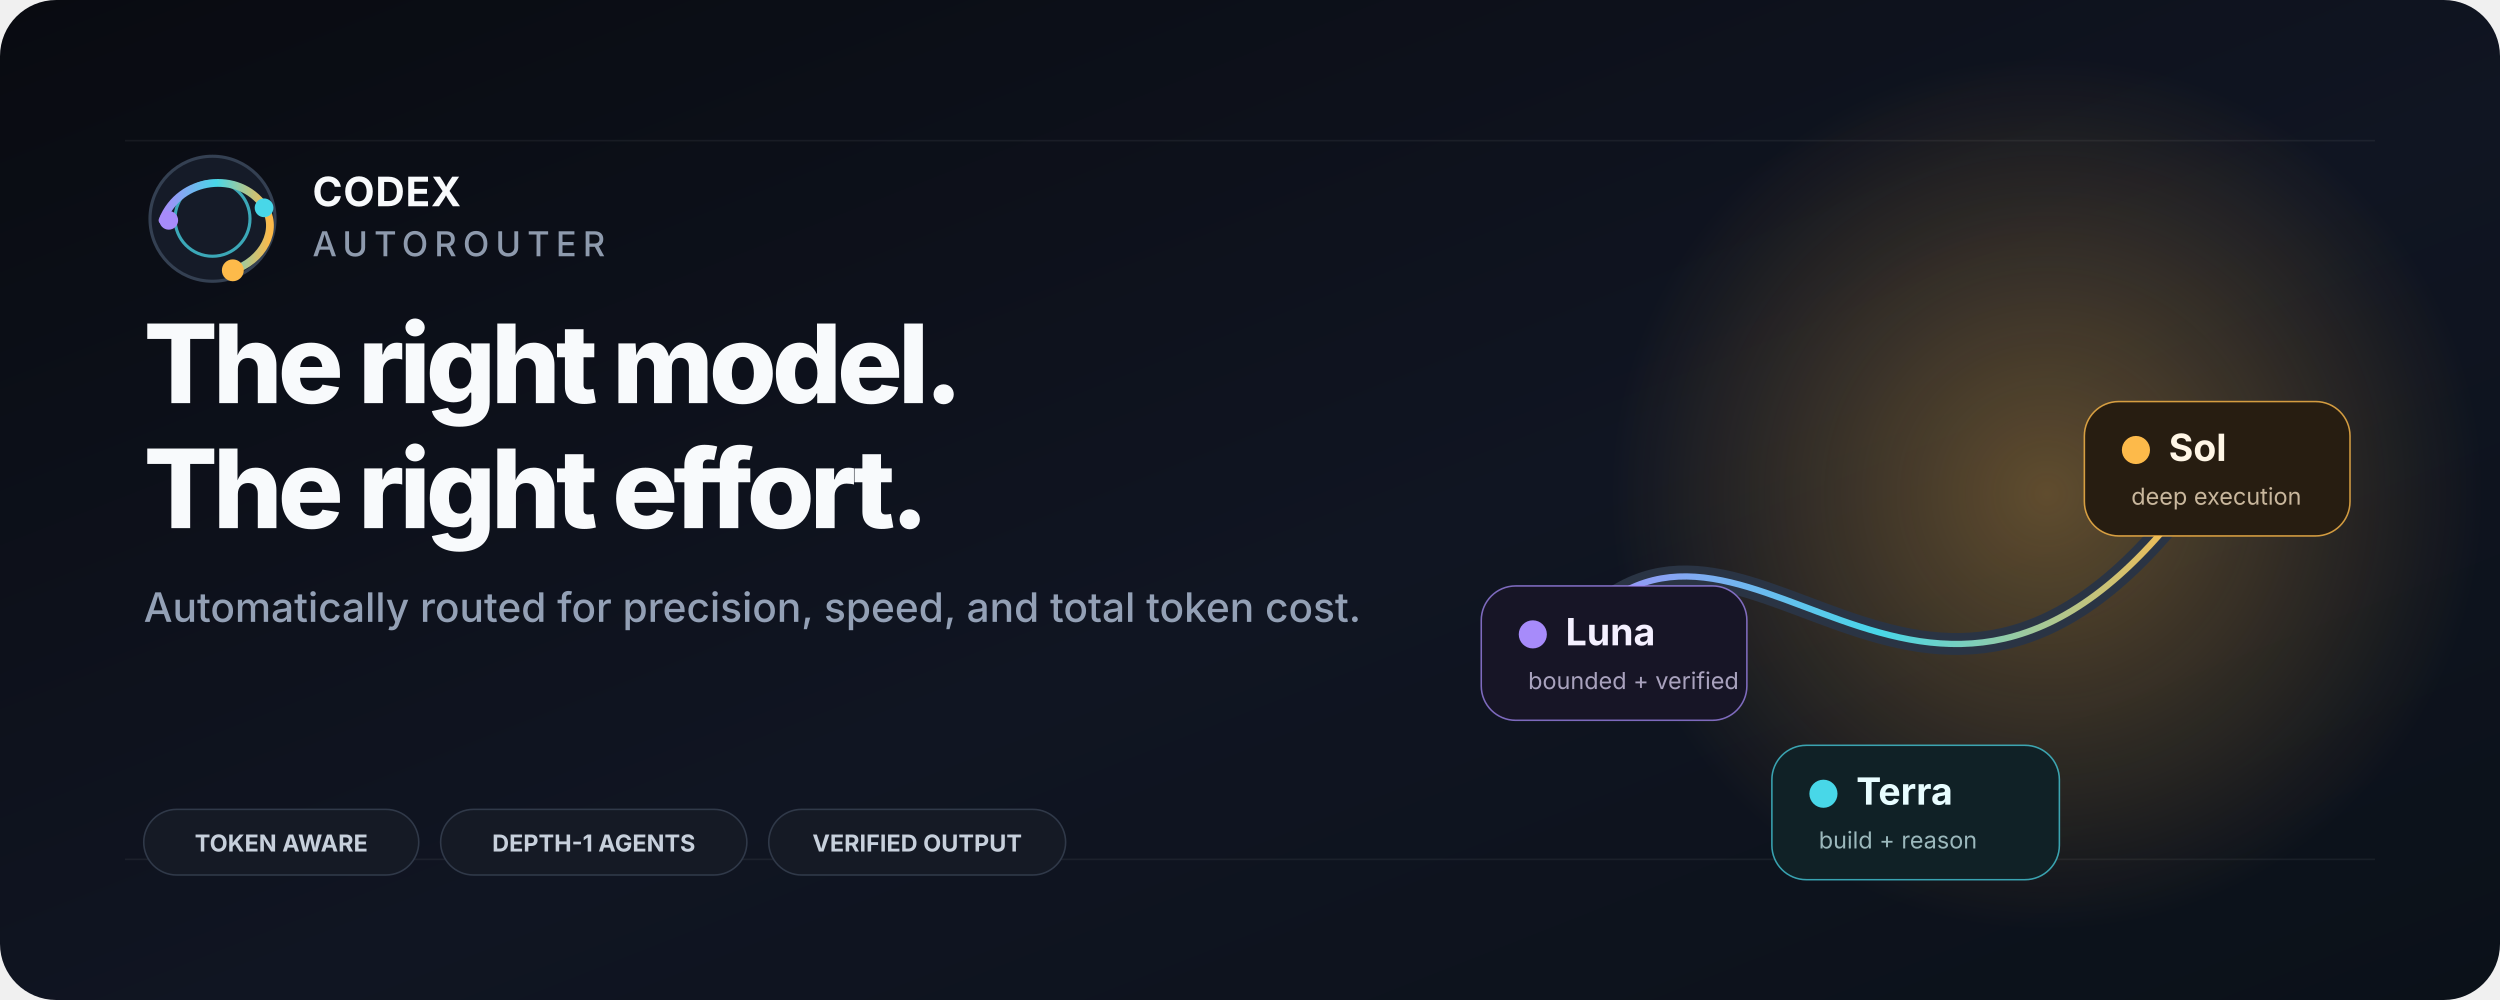
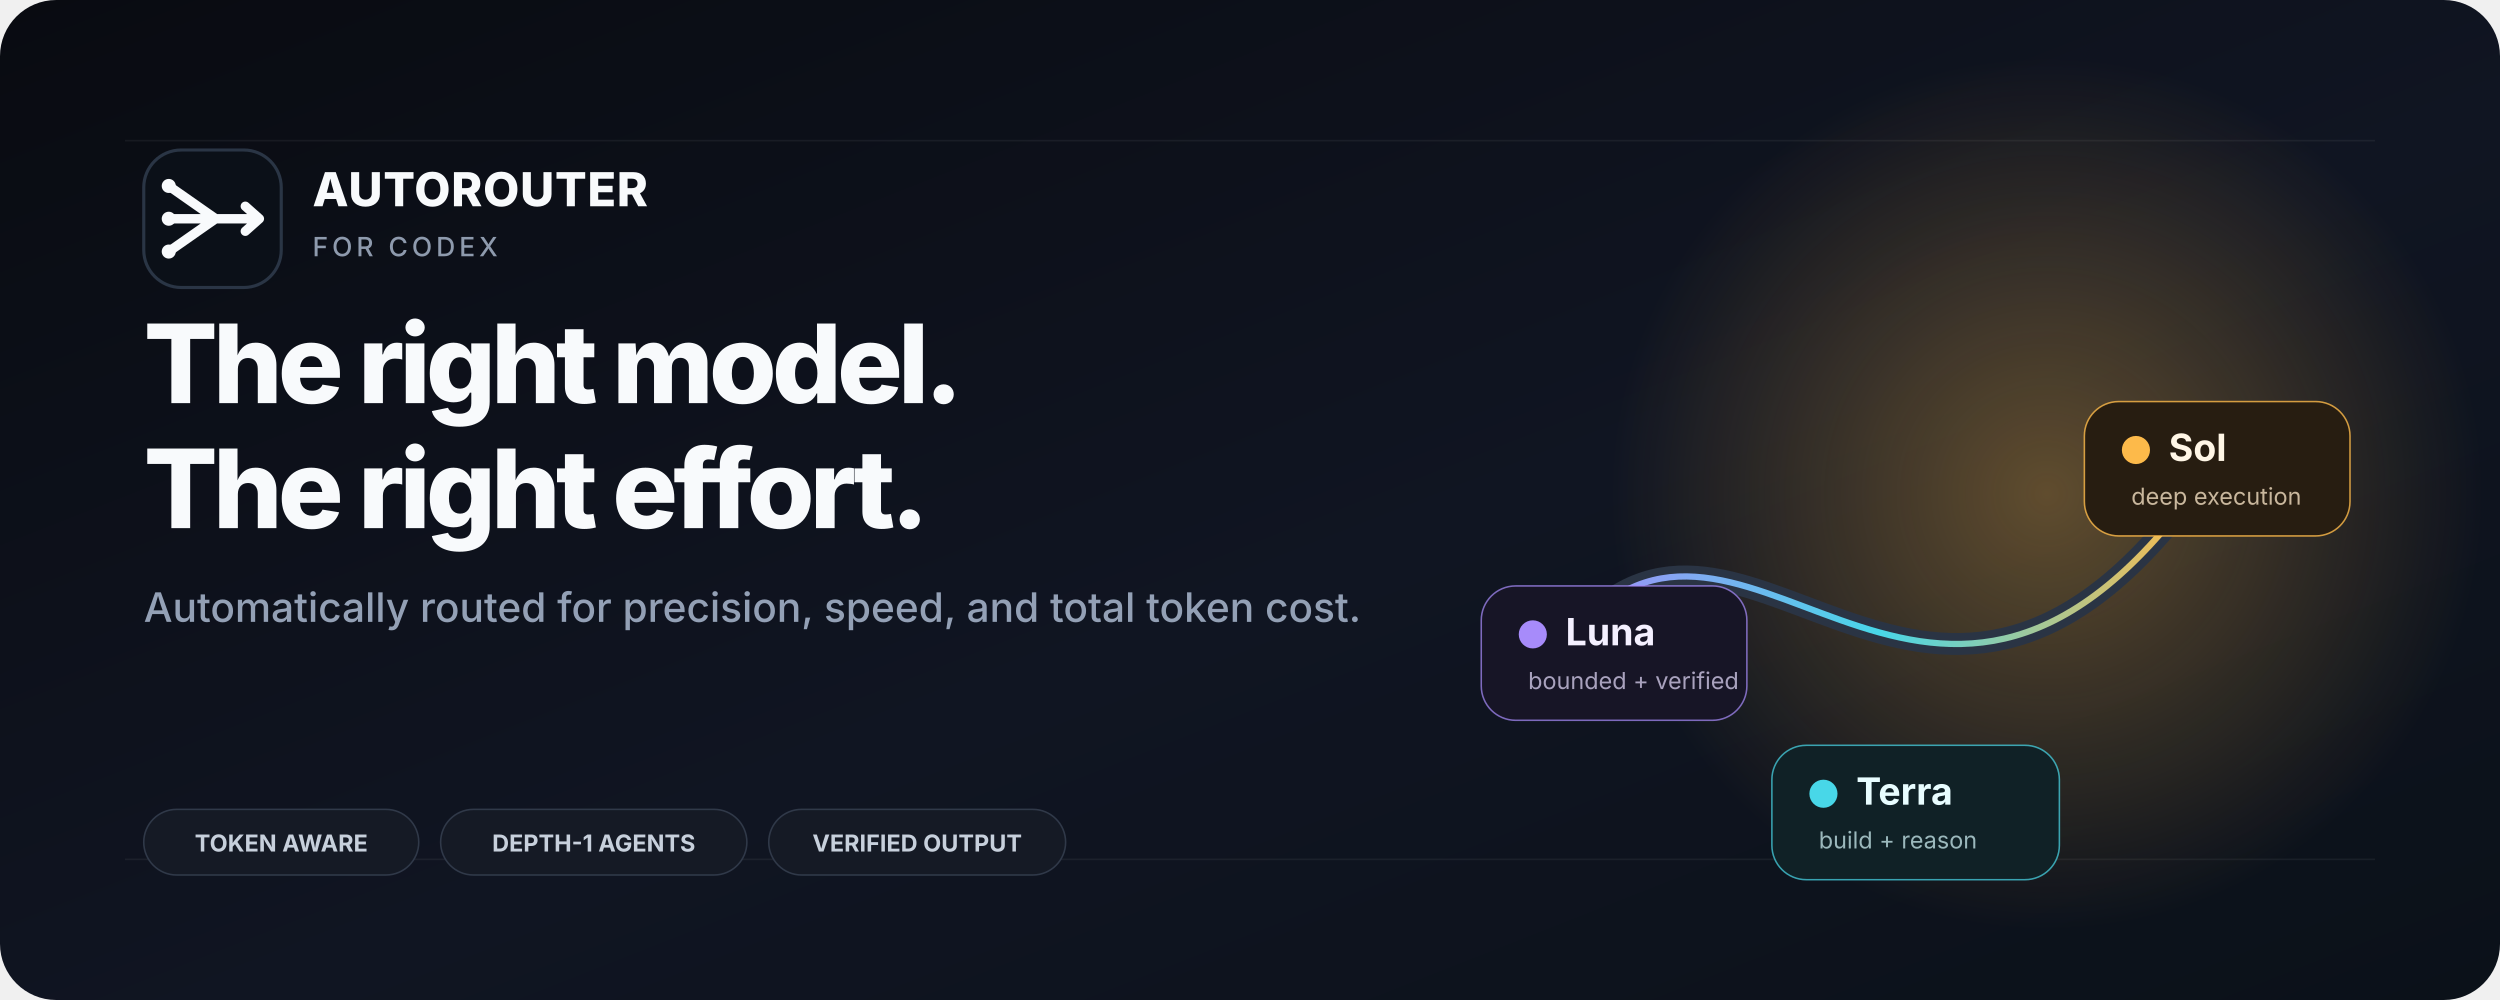
<svg xmlns="http://www.w3.org/2000/svg" width="1600" height="640" viewBox="0 0 1600 640" role="img" aria-labelledby="title desc">
  <defs>
    <linearGradient id="bg" x1="0" y1="0" x2="1" y2="1">
      <stop offset="0" stop-color="#090B11" />
      <stop offset="0.55" stop-color="#101522" />
      <stop offset="1" stop-color="#0B1119" />
    </linearGradient>
    <radialGradient id="solGlow">
      <stop offset="0" stop-color="#FDBA4A" stop-opacity="0.34" />
      <stop offset="1" stop-color="#FDBA4A" stop-opacity="0" />
    </radialGradient>
    <linearGradient id="route" x1="0" y1="0" x2="1" y2="0">
      <stop offset="0" stop-color="#A78BFA" />
      <stop offset="0.5" stop-color="#48D7E8" />
      <stop offset="1" stop-color="#FDBA4A" />
    </linearGradient>
  </defs>
  <rect width="1600" height="640" rx="36" fill="url(#bg)" />
  <path d="M80 90H1520M80 550H1520" stroke="#FFFFFF" stroke-opacity="0.055" />
  <circle cx="1310" cy="316" r="280" fill="url(#solGlow)" />
  <g transform="translate(90 94)">
    <g aria-label="Autorouter mark">
-       <circle cx="46" cy="46" r="40" fill="#151B28" stroke="#344052" stroke-width="2" />
-       <circle cx="46" cy="46" r="24" fill="none" stroke="#48D7E8" stroke-opacity="0.75" stroke-width="2" />
-       <path d="M14 47C25 19 63 15 79 38C89 53 78 73 59 79" fill="none" stroke="url(#route)" stroke-width="5" stroke-linecap="round" />
-       <circle cx="18" cy="47" r="6" fill="#A78BFA" />
-       <circle cx="79" cy="39" r="6" fill="#48D7E8" />
-       <circle cx="59" cy="79" r="7" fill="#FDBA4A" />
+       <rect x="2" y="2" width="88" height="88" rx="24" fill="#0B1018" stroke="#2A3545" stroke-width="2" />
+       <path d="M18 25L48 46M18 46H48M18 67L48 46M45 46H76M67 38L76 46L67 54" fill="none" stroke="#F8FAFC" stroke-width="6" stroke-linecap="round" stroke-linejoin="round" />
+       <circle cx="18" cy="25" r="4.5" fill="#F8FAFC" />
+       <circle cx="18" cy="46" r="4.5" fill="#F8FAFC" />
+       <circle cx="18" cy="67" r="4.5" fill="#F8FAFC" />
    </g>
-     <text x="110" y="38" fill="#F8FAFC" font-family="Inter, ui-sans-serif, system-ui, sans-serif" font-size="26" font-weight="700" letter-spacing="0.5">CODEX</text>
-     <text x="110" y="70" fill="#8E9AAD" font-family="Inter, ui-sans-serif, system-ui, sans-serif" font-size="22" font-weight="500" letter-spacing="4">AUTOROUTER</text>
+     <text x="110" y="38" fill="#F8FAFC" font-family="Inter, ui-sans-serif, system-ui, sans-serif" font-size="30" font-weight="760" letter-spacing="0.5">AUTOROUTER</text>
+     <text x="110" y="70" fill="#8E9AAD" font-family="Inter, ui-sans-serif, system-ui, sans-serif" font-size="17" font-weight="500" letter-spacing="2.5">FOR CODEX</text>
  </g>
  <g transform="translate(92 258)" font-family="Inter, ui-sans-serif, system-ui, sans-serif">
    <text x="0" y="0" fill="#F8FAFC" font-size="70" font-weight="760" letter-spacing="-3">The right model.</text>
    <text x="0" y="80" fill="#F8FAFC" font-size="70" font-weight="760" letter-spacing="-3">The right effort.</text>
    <text x="0" y="140" fill="#93A0B5" font-size="26" font-weight="450">Automatically routed for precision, speed, and total token cost.</text>
  </g>
  <g transform="translate(930 185)" font-family="Inter, ui-sans-serif, system-ui, sans-serif">
    <path d="M70 230C180 80 300 365 474 130" fill="none" stroke="#2A3444" stroke-width="14" stroke-linecap="round" />
    <path d="M70 230C180 80 300 365 474 130" fill="none" stroke="url(#route)" stroke-width="4" stroke-linecap="round" />
    <g transform="translate(18 190)">
      <rect width="170" height="86" rx="22" fill="#171526" stroke="#A78BFA" stroke-opacity="0.72" />
      <circle cx="33" cy="31" r="9" fill="#A78BFA" />
      <text x="54" y="38" fill="#F4F0FF" font-size="24" font-weight="700">Luna</text>
      <text x="30" y="66" fill="#A9A2BE" font-size="15">bounded + verified</text>
    </g>
    <g transform="translate(204 292)">
      <rect width="184" height="86" rx="22" fill="#102126" stroke="#48D7E8" stroke-opacity="0.72" />
      <circle cx="33" cy="31" r="9" fill="#48D7E8" />
      <text x="54" y="38" fill="#E8FDFF" font-size="24" font-weight="700">Terra</text>
      <text x="30" y="66" fill="#9BB8BC" font-size="15">build + reason</text>
    </g>
    <g transform="translate(404 72)">
      <rect width="170" height="86" rx="22" fill="#271D11" stroke="#FDBA4A" stroke-opacity="0.8" />
      <circle cx="33" cy="31" r="9" fill="#FDBA4A" />
      <text x="54" y="38" fill="#FFF6E6" font-size="24" font-weight="700">Sol</text>
      <text x="30" y="66" fill="#C9B79D" font-size="15">deep execution</text>
    </g>
  </g>
  <g transform="translate(92 518)" font-family="Inter, ui-sans-serif, system-ui, sans-serif" font-size="15" font-weight="650">
    <rect width="176" height="42" rx="21" fill="#151A25" stroke="#303949" />
    <text x="88" y="27" text-anchor="middle" fill="#C7D0DC">TOKEN AWARE</text>
    <rect x="190" width="196" height="42" rx="21" fill="#151A25" stroke="#303949" />
    <text x="288" y="27" text-anchor="middle" fill="#C7D0DC">DEPTH-1 AGENTS</text>
    <rect x="400" width="190" height="42" rx="21" fill="#151A25" stroke="#303949" />
    <text x="495" y="27" text-anchor="middle" fill="#C7D0DC">VERIFIED OUTPUT</text>
  </g>
</svg>
